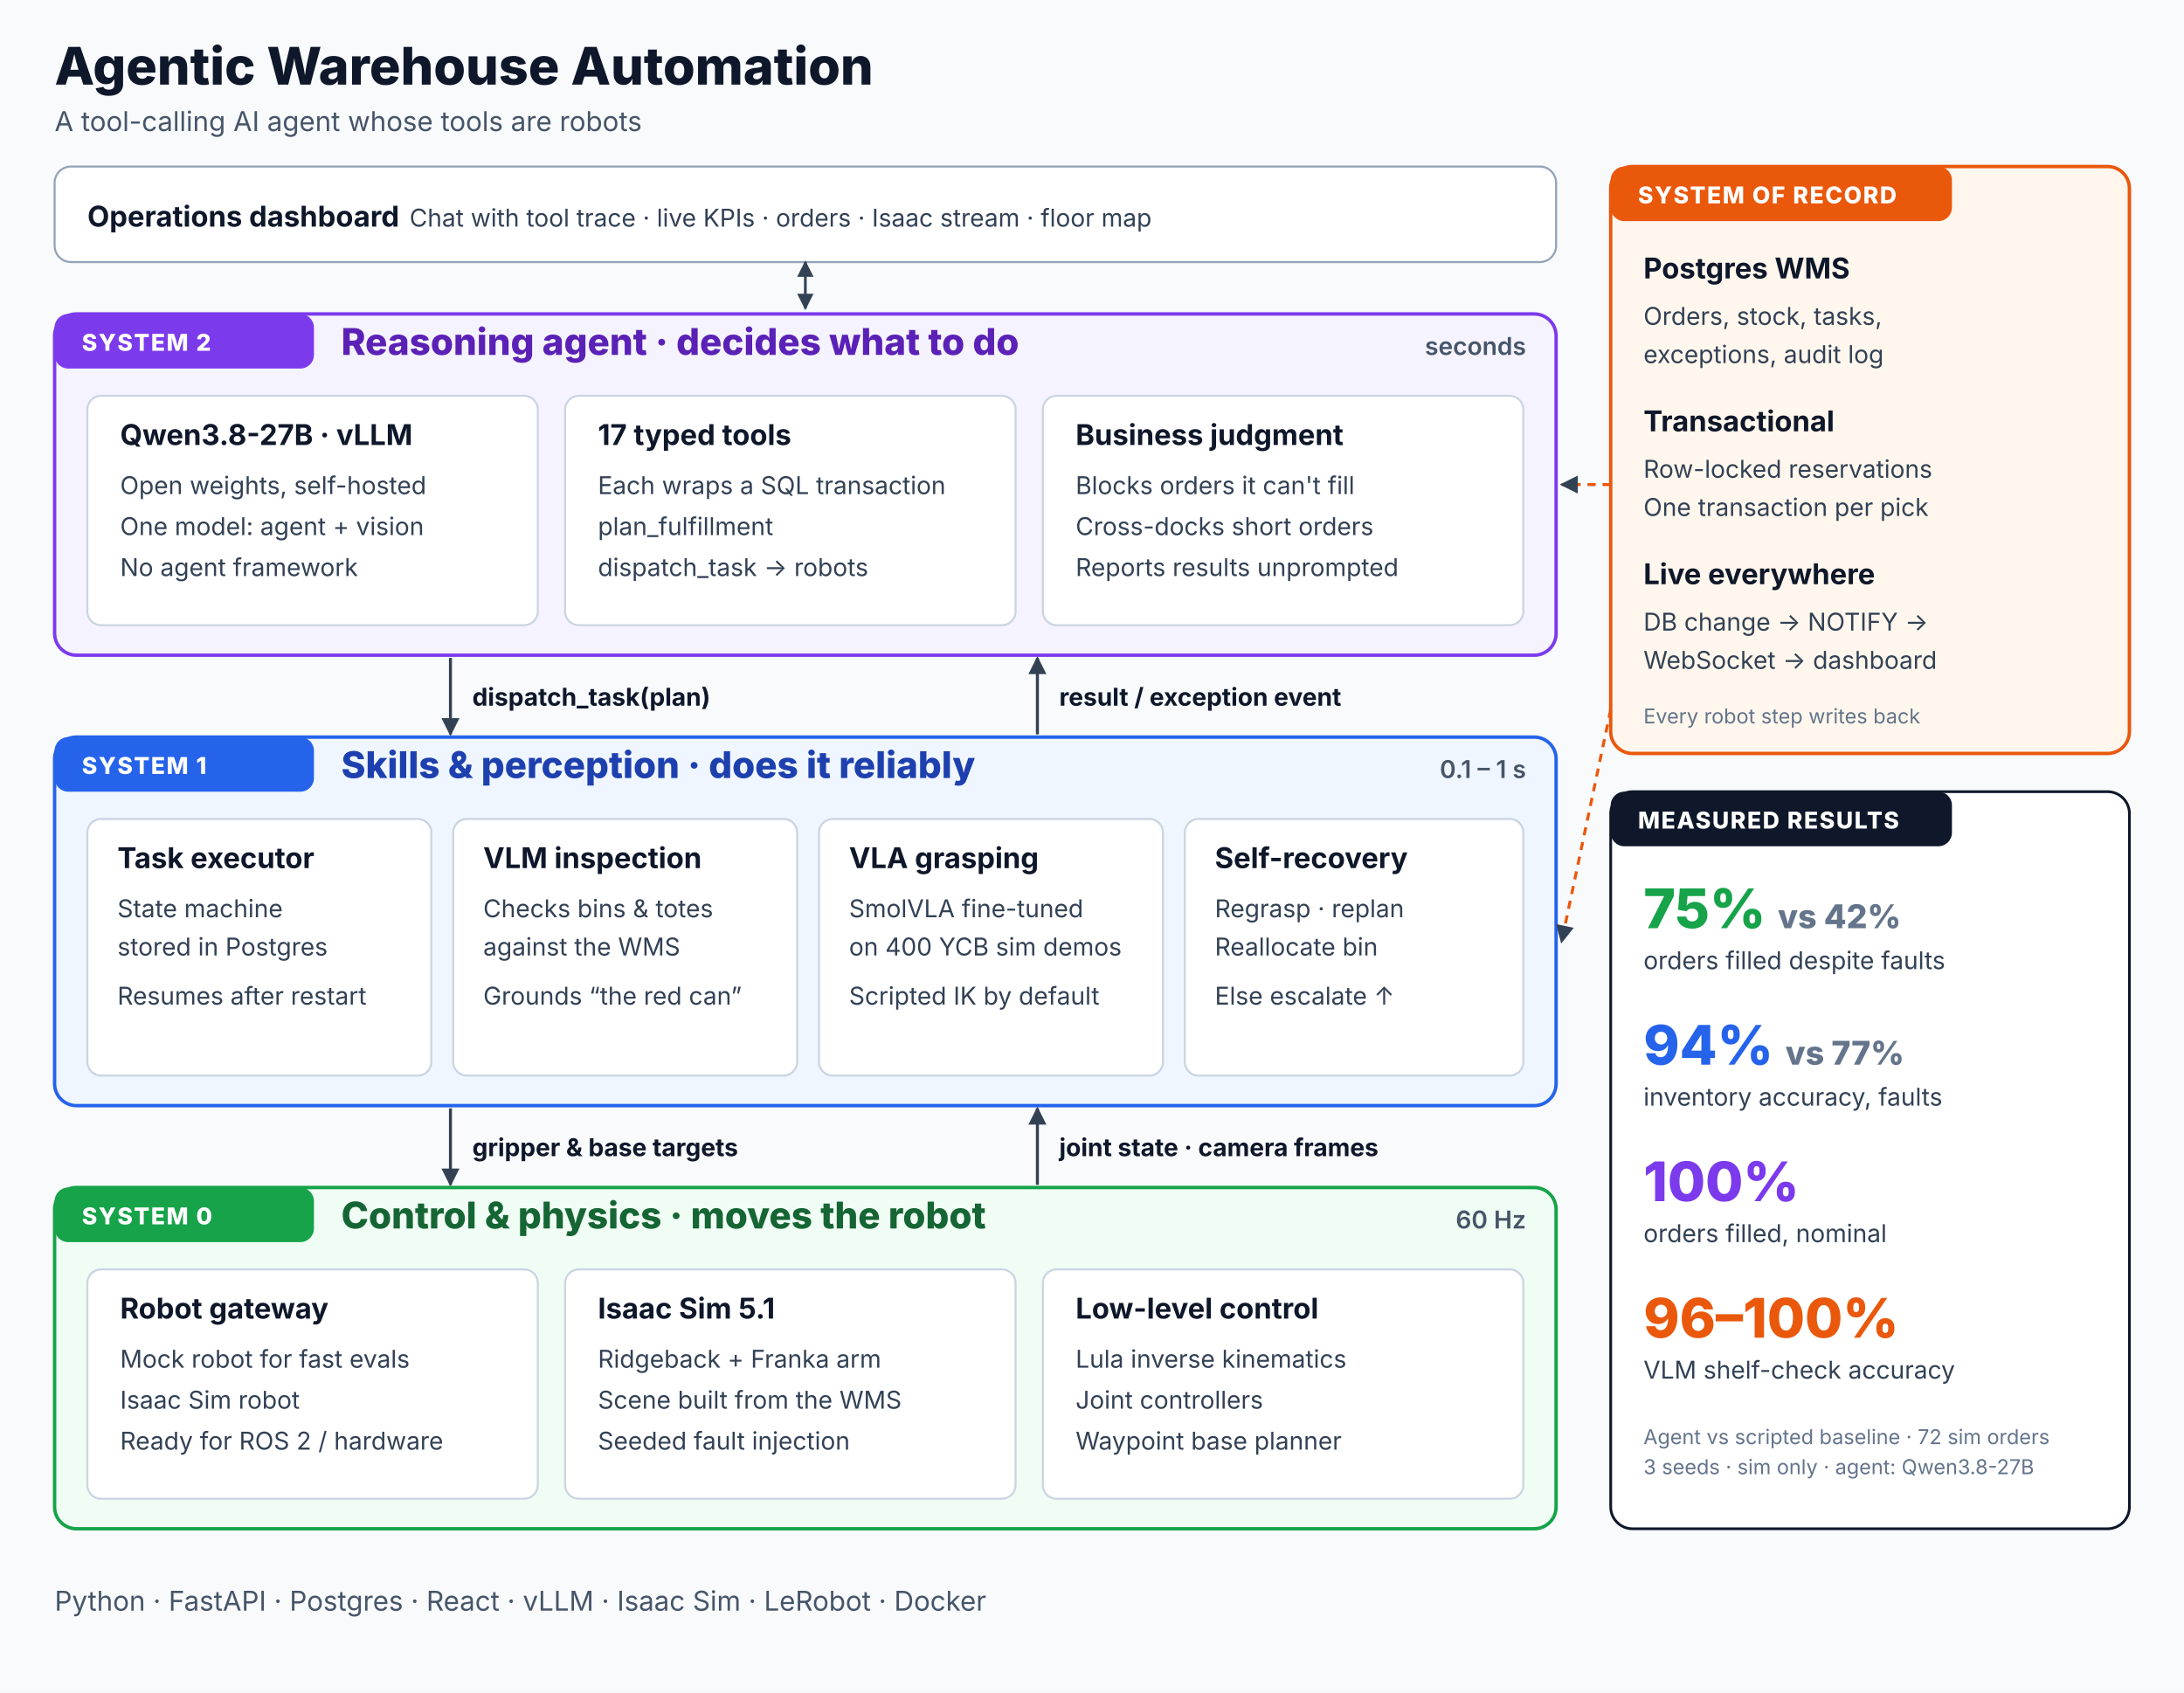
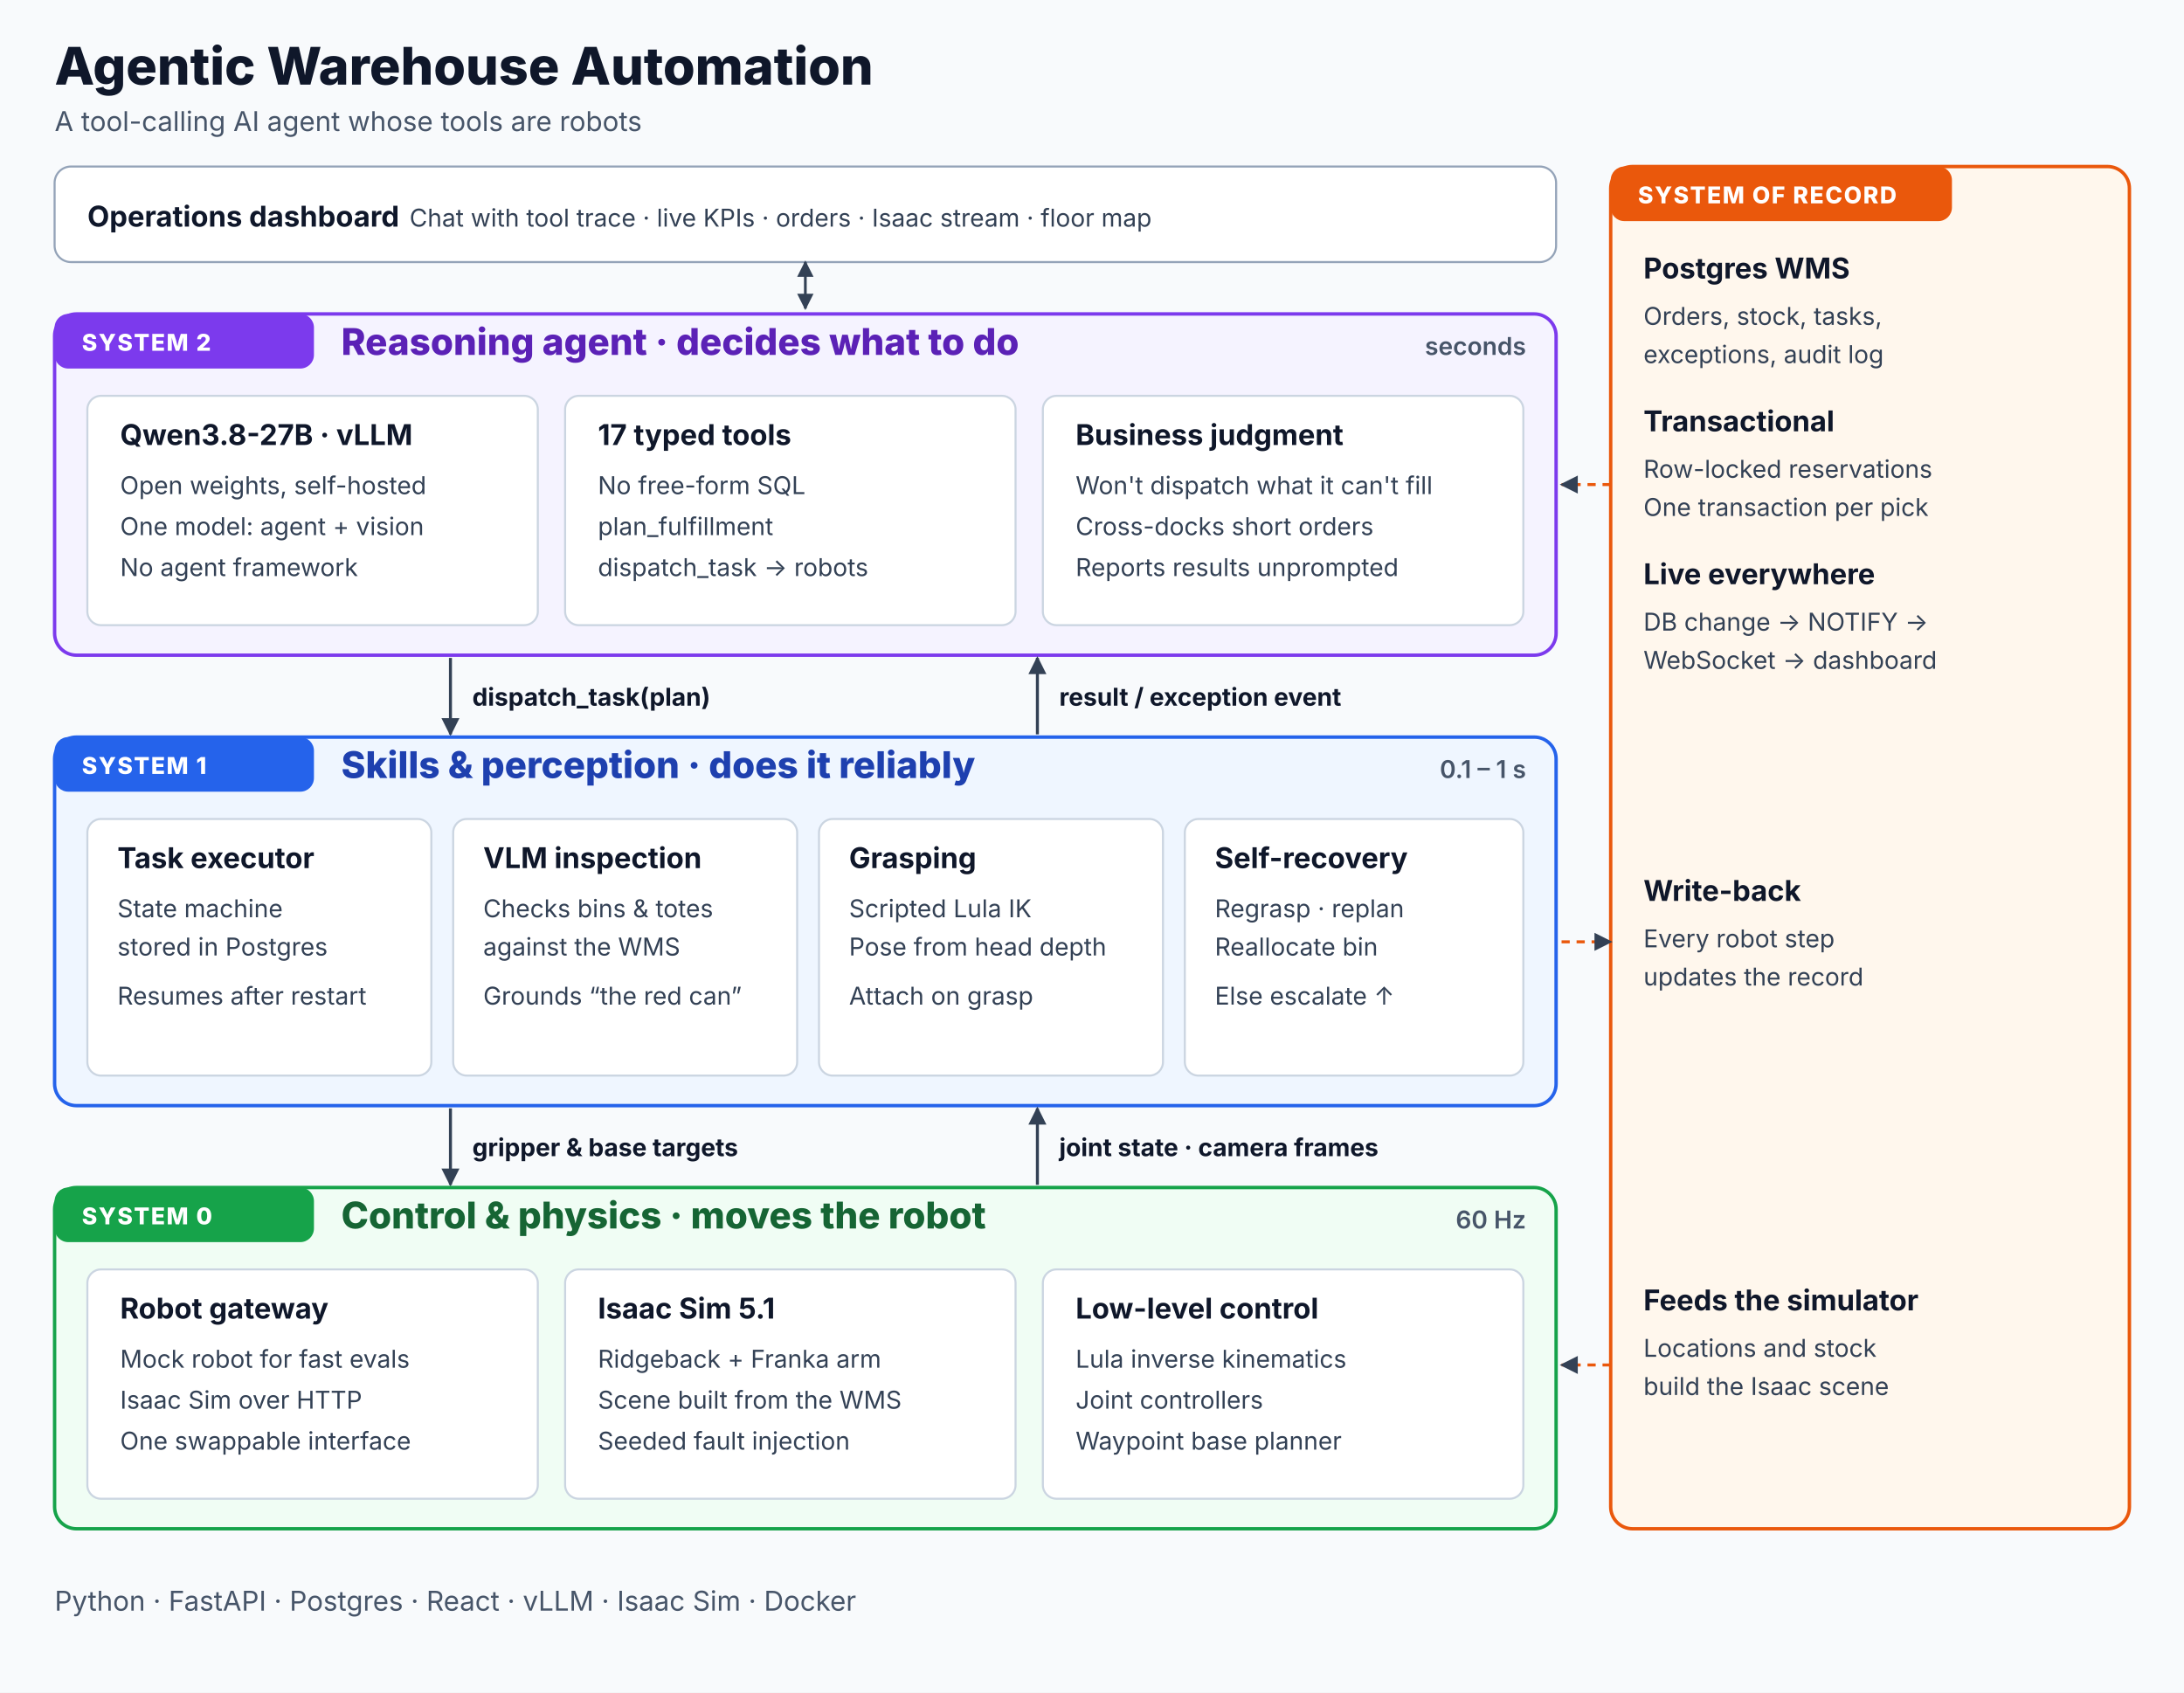
<svg xmlns="http://www.w3.org/2000/svg" viewBox="0 0 1600 1240" width="1600" height="1240" font-family="Inter, 'Segoe UI', Helvetica, Arial, sans-serif">
  <defs>
    <marker id="arrow" viewBox="0 0 10 10" refX="9" refY="5" markerWidth="6" markerHeight="6" orient="auto-start-reverse">
      <path d="M0,0 L10,5 L0,10 z" fill="#334155" />
    </marker>
    <style>
      .title{font-size:38px;font-weight:800;fill:#0f172a}
      .subtitle{font-size:20px;fill:#475569}
      .tag{font-size:17px;font-weight:800;fill:#fff;letter-spacing:1px}
      .layer{font-size:27px;font-weight:800}
      .speed{font-size:18px;font-weight:600;fill:#475569}
      .h{font-size:21px;font-weight:700;fill:#0f172a}
      .t{font-size:18px;fill:#334155}
      .flow{font-size:18px;font-weight:700;fill:#0f172a}
-       .kpi{font-size:40px;font-weight:800}
-       .kpil{font-size:18px;fill:#334155}
      .note{font-size:15px;fill:#64748b}
      .card{fill:#fff;stroke:#cbd5e1;stroke-width:1.5}
    </style>
  </defs>
  <rect width="1600" height="1240" fill="#f8fafc" />
  <text x="40" y="62" class="title">Agentic Warehouse Automation</text>
  <text x="40" y="96" class="subtitle">A tool-calling AI agent whose tools are robots</text>
  <rect x="40" y="122" width="1100" height="70" rx="12" fill="#fff" stroke="#94a3b8" stroke-width="1.5" />
  <text x="64" y="166" class="h">Operations dashboard</text>
  <text x="300" y="166" class="t">Chat with tool trace · live KPIs · orders · Isaac stream · floor map</text>
  <path d="M590,192 L590,226" stroke="#334155" stroke-width="2" marker-start="url(#arrow)" marker-end="url(#arrow)" />
  <rect x="40" y="230" width="1100" height="250" rx="16" fill="#f5f3ff" stroke="#7c3aed" stroke-width="2.5" />
  <rect x="40" y="230" width="190" height="40" rx="10" fill="#7c3aed" />
  <text x="60" y="257" class="tag">SYSTEM 2</text>
  <text x="250" y="260" class="layer" fill="#5b21b6">Reasoning agent · decides what to do</text>
  <text x="1118" y="260" class="speed" text-anchor="end">seconds</text>
  <rect x="64" y="290" width="330" height="168" rx="10" class="card" />
  <text x="88" y="326" class="h">Qwen3.8-27B · vLLM</text>
  <text x="88" y="362" class="t">Open weights, self-hosted</text>
  <text x="88" y="392" class="t">One model: agent + vision</text>
  <text x="88" y="422" class="t">No agent framework</text>
  <rect x="414" y="290" width="330" height="168" rx="10" class="card" />
  <text x="438" y="326" class="h">17 typed tools</text>
-   <text x="438" y="362" class="t">Each wraps a SQL transaction</text>
+   <text x="438" y="362" class="t">No free-form SQL</text>
  <text x="438" y="392" class="t">plan_fulfillment</text>
  <text x="438" y="422" class="t">dispatch_task → robots</text>
  <rect x="764" y="290" width="352" height="168" rx="10" class="card" />
  <text x="788" y="326" class="h">Business judgment</text>
-   <text x="788" y="362" class="t">Blocks orders it can't fill</text>
+   <text x="788" y="362" class="t">Won't dispatch what it can't fill</text>
  <text x="788" y="392" class="t">Cross-docks short orders</text>
  <text x="788" y="422" class="t">Reports results unprompted</text>
  <path d="M330,482 L330,538" stroke="#334155" stroke-width="2.2" marker-end="url(#arrow)" />
  <text x="346" y="517" class="flow">dispatch_task(plan)</text>
  <path d="M760,538 L760,482" stroke="#334155" stroke-width="2.2" marker-end="url(#arrow)" />
  <text x="776" y="517" class="flow">result / exception event</text>
  <rect x="40" y="540" width="1100" height="270" rx="16" fill="#eff6ff" stroke="#2563eb" stroke-width="2.5" />
  <rect x="40" y="540" width="190" height="40" rx="10" fill="#2563eb" />
  <text x="60" y="567" class="tag">SYSTEM 1</text>
  <text x="250" y="570" class="layer" fill="#1e40af">Skills &amp; perception · does it reliably</text>
  <text x="1118" y="570" class="speed" text-anchor="end">0.1 – 1 s</text>
  <rect x="64" y="600" width="252" height="188" rx="10" class="card" />
  <text x="86" y="636" class="h">Task executor</text>
  <text x="86" y="672" class="t">State machine</text>
  <text x="86" y="700" class="t">stored in Postgres</text>
  <text x="86" y="736" class="t">Resumes after restart</text>
  <rect x="332" y="600" width="252" height="188" rx="10" class="card" />
  <text x="354" y="636" class="h">VLM inspection</text>
  <text x="354" y="672" class="t">Checks bins &amp; totes</text>
  <text x="354" y="700" class="t">against the WMS</text>
  <text x="354" y="736" class="t">Grounds “the red can”</text>
  <rect x="600" y="600" width="252" height="188" rx="10" class="card" />
-   <text x="622" y="636" class="h">VLA grasping</text>
-   <text x="622" y="672" class="t">SmolVLA fine-tuned</text>
-   <text x="622" y="700" class="t">on 400 YCB sim demos</text>
-   <text x="622" y="736" class="t">Scripted IK by default</text>
+   <text x="622" y="636" class="h">Grasping</text>
+   <text x="622" y="672" class="t">Scripted Lula IK</text>
+   <text x="622" y="700" class="t">Pose from head depth</text>
+   <text x="622" y="736" class="t">Attach on grasp</text>
  <rect x="868" y="600" width="248" height="188" rx="10" class="card" />
  <text x="890" y="636" class="h">Self-recovery</text>
  <text x="890" y="672" class="t">Regrasp · replan</text>
  <text x="890" y="700" class="t">Reallocate bin</text>
  <text x="890" y="736" class="t">Else escalate ↑</text>
  <path d="M330,812 L330,868" stroke="#334155" stroke-width="2.2" marker-end="url(#arrow)" />
  <text x="346" y="847" class="flow">gripper &amp; base targets</text>
  <path d="M760,868 L760,812" stroke="#334155" stroke-width="2.2" marker-end="url(#arrow)" />
  <text x="776" y="847" class="flow">joint state · camera frames</text>
  <rect x="40" y="870" width="1100" height="250" rx="16" fill="#f0fdf4" stroke="#16a34a" stroke-width="2.5" />
  <rect x="40" y="870" width="190" height="40" rx="10" fill="#16a34a" />
  <text x="60" y="897" class="tag">SYSTEM 0</text>
  <text x="250" y="900" class="layer" fill="#166534">Control &amp; physics · moves the robot</text>
  <text x="1118" y="900" class="speed" text-anchor="end">60 Hz</text>
  <rect x="64" y="930" width="330" height="168" rx="10" class="card" />
  <text x="88" y="966" class="h">Robot gateway</text>
  <text x="88" y="1002" class="t">Mock robot for fast evals</text>
-   <text x="88" y="1032" class="t">Isaac Sim robot</text>
-   <text x="88" y="1062" class="t">Ready for ROS 2 / hardware</text>
+   <text x="88" y="1032" class="t">Isaac Sim over HTTP</text>
+   <text x="88" y="1062" class="t">One swappable interface</text>
  <rect x="414" y="930" width="330" height="168" rx="10" class="card" />
  <text x="438" y="966" class="h">Isaac Sim 5.1</text>
  <text x="438" y="1002" class="t">Ridgeback + Franka arm</text>
  <text x="438" y="1032" class="t">Scene built from the WMS</text>
  <text x="438" y="1062" class="t">Seeded fault injection</text>
  <rect x="764" y="930" width="352" height="168" rx="10" class="card" />
  <text x="788" y="966" class="h">Low-level control</text>
  <text x="788" y="1002" class="t">Lula inverse kinematics</text>
  <text x="788" y="1032" class="t">Joint controllers</text>
  <text x="788" y="1062" class="t">Waypoint base planner</text>
-   <rect x="1180" y="122" width="380" height="430" rx="16" fill="#fff7ed" stroke="#ea580c" stroke-width="2.5" />
+   <rect x="1180" y="122" width="380" height="998" rx="16" fill="#fff7ed" stroke="#ea580c" stroke-width="2.5" />
  <rect x="1180" y="122" width="250" height="40" rx="10" fill="#ea580c" />
  <text x="1200" y="149" class="tag">SYSTEM OF RECORD</text>
  <text x="1204" y="204" class="h">Postgres WMS</text>
  <text x="1204" y="238" class="t">Orders, stock, tasks,</text>
  <text x="1204" y="266" class="t">exceptions, audit log</text>
  <text x="1204" y="316" class="h">Transactional</text>
  <text x="1204" y="350" class="t">Row-locked reservations</text>
  <text x="1204" y="378" class="t">One transaction per pick</text>
  <text x="1204" y="428" class="h">Live everywhere</text>
  <text x="1204" y="462" class="t">DB change → NOTIFY →</text>
  <text x="1204" y="490" class="t">WebSocket → dashboard</text>
-   <text x="1204" y="530" class="note">Every robot step writes back</text>
+   <text x="1204" y="660" class="h">Write-back</text>
+   <text x="1204" y="694" class="t">Every robot step</text>
+   <text x="1204" y="722" class="t">updates the record</text>
  <path d="M1180,355 L1144,355" stroke="#ea580c" stroke-width="2.2" stroke-dasharray="6 5" marker-end="url(#arrow)" />
-   <path d="M1180,520 L1144,690" stroke="#ea580c" stroke-width="2.2" stroke-dasharray="6 5" marker-end="url(#arrow)" />
-   <rect x="1180" y="580" width="380" height="540" rx="16" fill="#fff" stroke="#0f172a" stroke-width="2" />
-   <rect x="1180" y="580" width="250" height="40" rx="10" fill="#0f172a" />
-   <text x="1200" y="607" class="tag">MEASURED RESULTS</text>
-   <text x="1204" y="680" class="kpi" fill="#16a34a">75% <tspan font-size="24" fill="#64748b">vs 42%</tspan>
-   </text>
-   <text x="1204" y="710" class="kpil">orders filled despite faults</text>
-   <text x="1204" y="780" class="kpi" fill="#2563eb">94% <tspan font-size="24" fill="#64748b">vs 77%</tspan>
-   </text>
-   <text x="1204" y="810" class="kpil">inventory accuracy, faults</text>
-   <text x="1204" y="880" class="kpi" fill="#7c3aed">100%</text>
-   <text x="1204" y="910" class="kpil">orders filled, nominal</text>
-   <text x="1204" y="980" class="kpi" fill="#ea580c">96–100%</text>
-   <text x="1204" y="1010" class="kpil">VLM shelf-check accuracy</text>
-   <text x="1204" y="1058" class="note">Agent vs scripted baseline · 72 sim orders</text>
-   <text x="1204" y="1080" class="note">3 seeds · sim only · agent: Qwen3.8-27B</text>
-   <text x="40" y="1180" class="subtitle">Python · FastAPI · Postgres · React · vLLM · Isaac Sim · LeRobot · Docker</text>
+   <text x="1204" y="960" class="h">Feeds the simulator</text>
+   <text x="1204" y="994" class="t">Locations and stock</text>
+   <text x="1204" y="1022" class="t">build the Isaac scene</text>
+   <path d="M1180,1000 L1144,1000" stroke="#ea580c" stroke-width="2.2" stroke-dasharray="6 5" marker-end="url(#arrow)" />
+   <path d="M1144,690 L1180,690" stroke="#ea580c" stroke-width="2.2" stroke-dasharray="6 5" marker-end="url(#arrow)" />
+   <text x="40" y="1180" class="subtitle">Python · FastAPI · Postgres · React · vLLM · Isaac Sim · Docker</text>
</svg>
